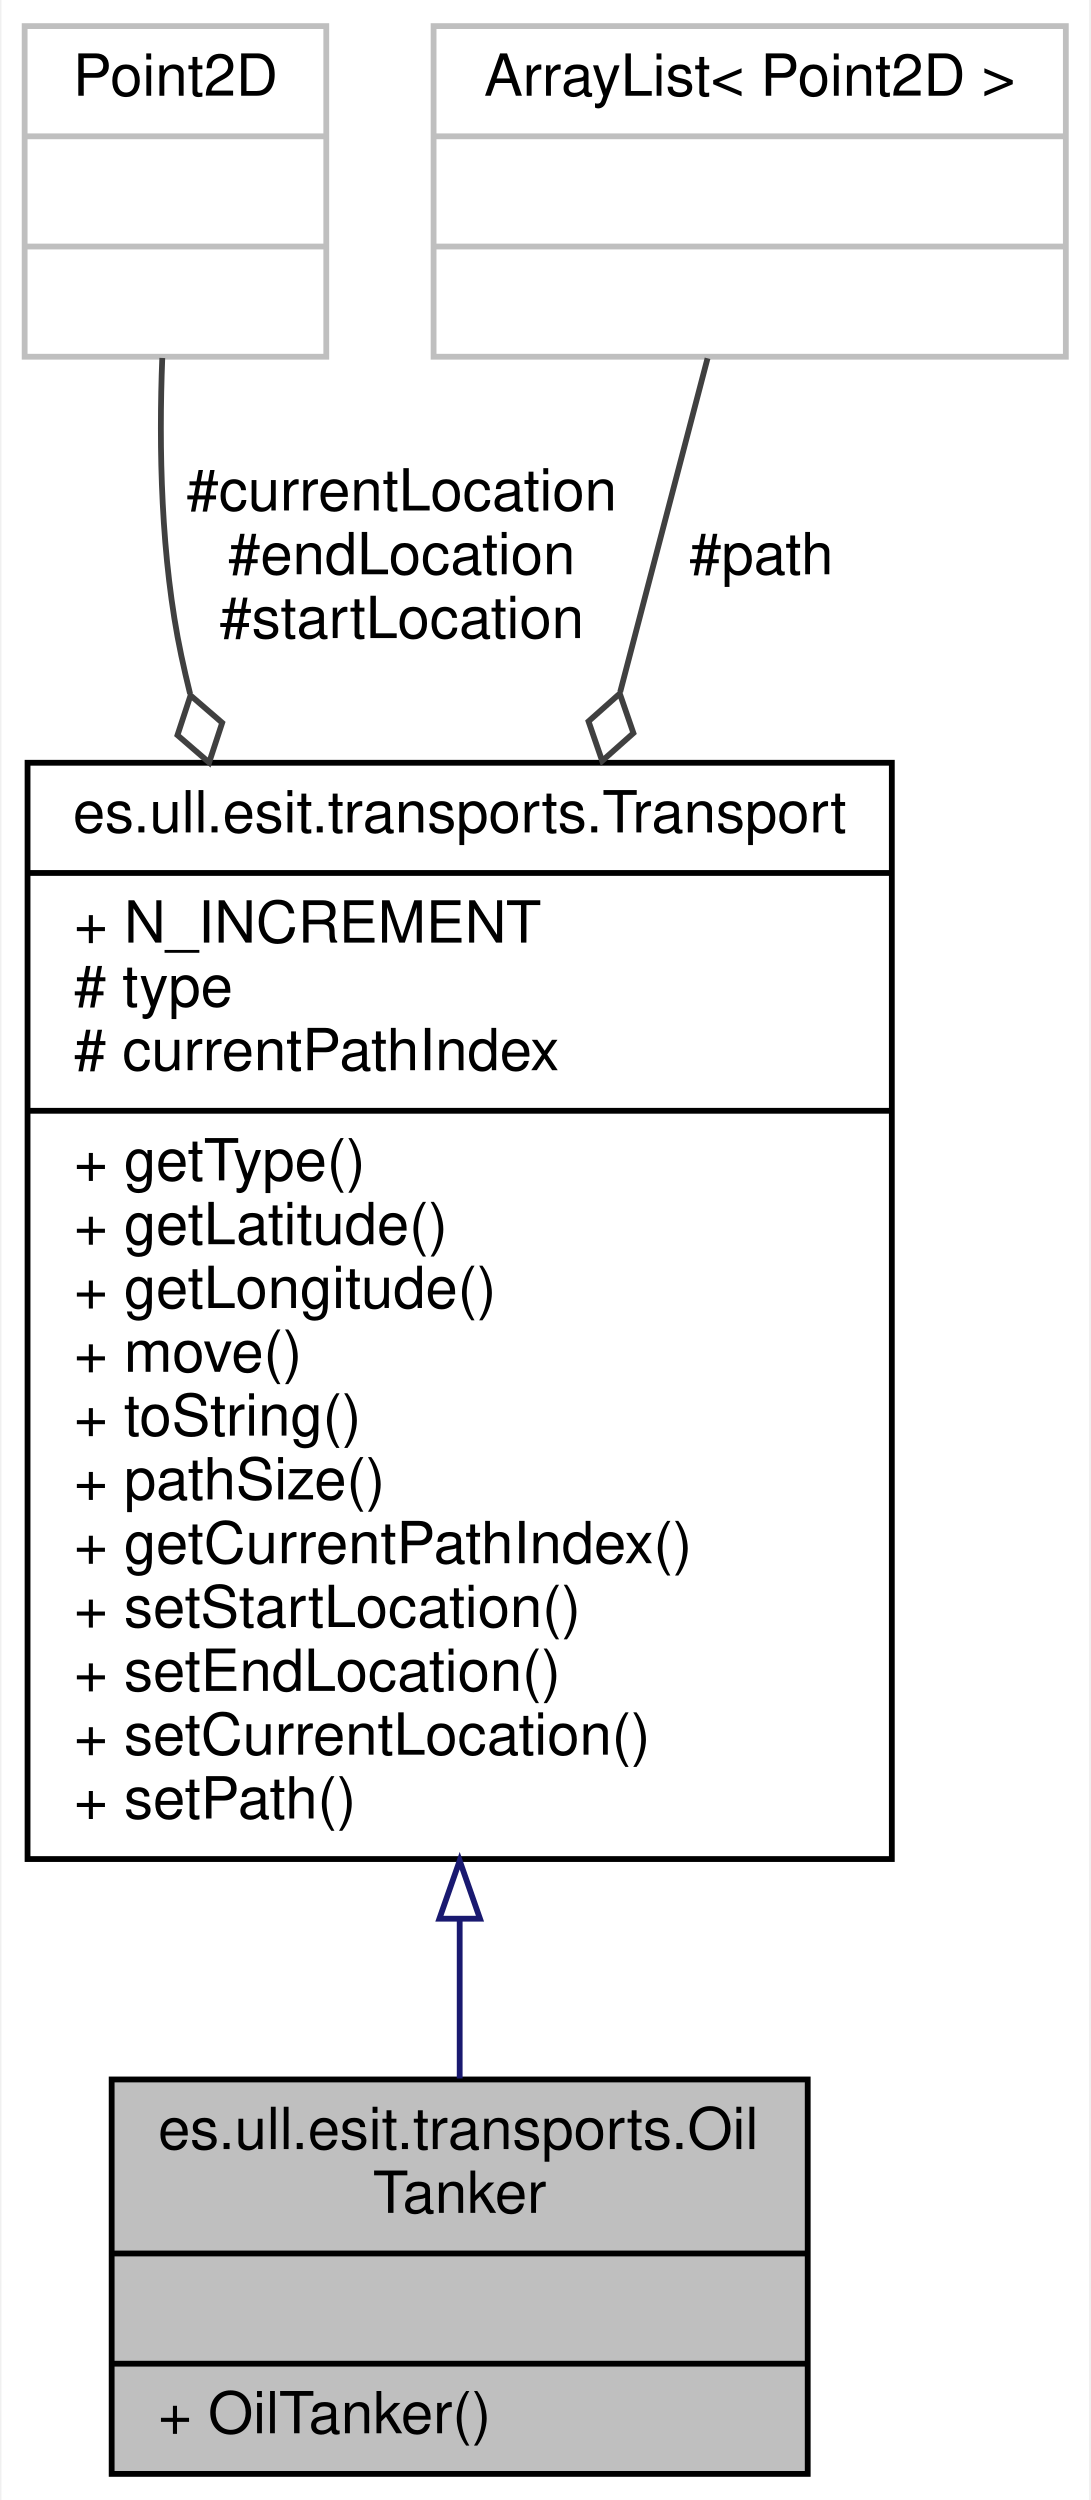
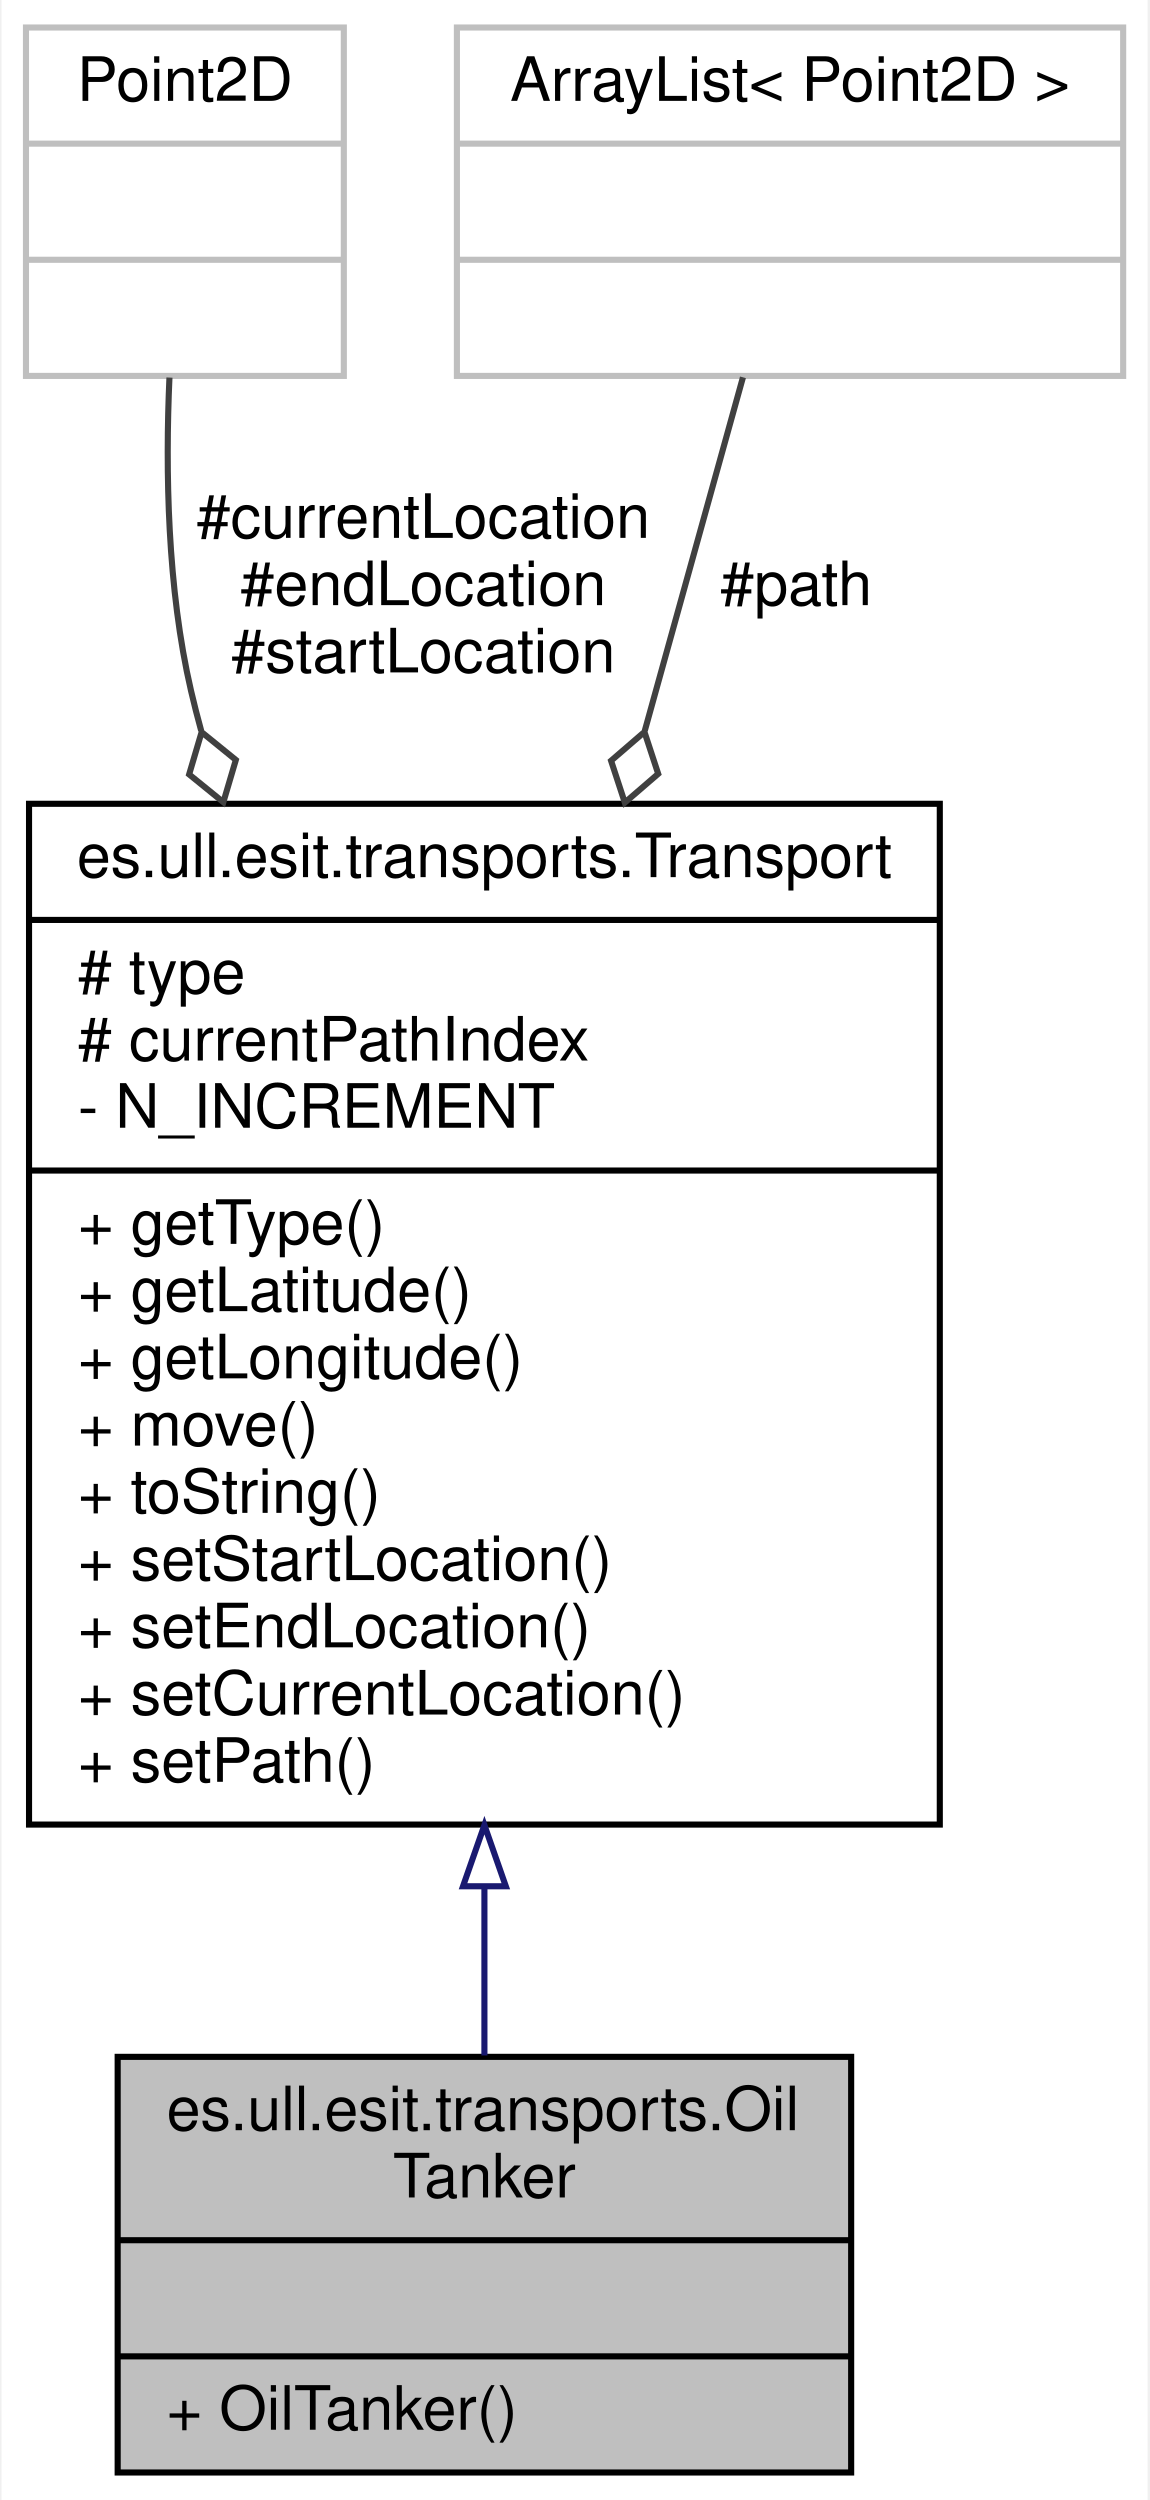
- <svg xmlns="http://www.w3.org/2000/svg" xmlns:xlink="http://www.w3.org/1999/xlink" width="188pt" height="431pt" viewBox="0.00 0.00 187.50 431.00">
-   <g id="graph0" class="graph" transform="scale(1 1) rotate(0) translate(4 427)">
-     <polygon fill="white" stroke="none" points="-4,4 -4,-427 183.5,-427 183.5,4 -4,4" />
+ <svg xmlns="http://www.w3.org/2000/svg" xmlns:xlink="http://www.w3.org/1999/xlink" width="188pt" height="409pt" viewBox="0.00 0.00 187.50 409.00">
+   <g id="graph0" class="graph" transform="scale(1 1) rotate(0) translate(4 405)">
+     <polygon fill="white" stroke="none" points="-4,4 -4,-405 183.5,-405 183.5,4 -4,4" />
    <g id="node1" class="node">
      <polygon fill="#bfbfbf" stroke="black" points="15,-0.5 15,-68.5 135,-68.5 135,-0.5 15,-0.5" />
      <text text-anchor="start" x="23" y="-56.5" font-family="Helvetica,sans-Serif" font-size="10.00">es.ull.esit.transports.Oil</text>
      <text text-anchor="middle" x="75" y="-45.5" font-family="Helvetica,sans-Serif" font-size="10.00">Tanker</text>
      <polyline fill="none" stroke="black" points="15,-38.5 135,-38.5 " />
      <text text-anchor="middle" x="75" y="-26.5" font-family="Helvetica,sans-Serif" font-size="10.00"> </text>
      <polyline fill="none" stroke="black" points="15,-19.5 135,-19.5 " />
      <text text-anchor="start" x="23" y="-7.5" font-family="Helvetica,sans-Serif" font-size="10.00">+ OilTanker()</text>
    </g>
    <g id="node2" class="node">
      <g id="a_node2">
        <a xlink:href="classes_1_1ull_1_1esit_1_1transports_1_1_transport.html" target="_top" xlink:title="Abstract class to represent a transport. ">
-           <polygon fill="white" stroke="black" points="0.5,-106.5 0.5,-295.5 149.5,-295.5 149.5,-106.5 0.5,-106.5" />
-           <text text-anchor="middle" x="75" y="-283.5" font-family="Helvetica,sans-Serif" font-size="10.00">es.ull.esit.transports.Transport</text>
-           <polyline fill="none" stroke="black" points="0.5,-276.5 149.5,-276.5 " />
-           <text text-anchor="start" x="8.5" y="-264.5" font-family="Helvetica,sans-Serif" font-size="10.00">+ N_INCREMENT</text>
-           <text text-anchor="start" x="8.5" y="-253.5" font-family="Helvetica,sans-Serif" font-size="10.00"># type</text>
-           <text text-anchor="start" x="8.5" y="-242.5" font-family="Helvetica,sans-Serif" font-size="10.00"># currentPathIndex</text>
-           <polyline fill="none" stroke="black" points="0.5,-235.5 149.5,-235.5 " />
-           <text text-anchor="start" x="8.5" y="-223.5" font-family="Helvetica,sans-Serif" font-size="10.00">+ getType()</text>
-           <text text-anchor="start" x="8.5" y="-212.5" font-family="Helvetica,sans-Serif" font-size="10.00">+ getLatitude()</text>
-           <text text-anchor="start" x="8.5" y="-201.5" font-family="Helvetica,sans-Serif" font-size="10.00">+ getLongitude()</text>
-           <text text-anchor="start" x="8.5" y="-190.5" font-family="Helvetica,sans-Serif" font-size="10.00">+ move()</text>
-           <text text-anchor="start" x="8.5" y="-179.5" font-family="Helvetica,sans-Serif" font-size="10.00">+ toString()</text>
-           <text text-anchor="start" x="8.5" y="-168.5" font-family="Helvetica,sans-Serif" font-size="10.00">+ pathSize()</text>
-           <text text-anchor="start" x="8.5" y="-157.5" font-family="Helvetica,sans-Serif" font-size="10.00">+ getCurrentPathIndex()</text>
+           <polygon fill="white" stroke="black" points="0.5,-106.5 0.5,-273.5 149.5,-273.5 149.5,-106.5 0.5,-106.5" />
+           <text text-anchor="middle" x="75" y="-261.5" font-family="Helvetica,sans-Serif" font-size="10.00">es.ull.esit.transports.Transport</text>
+           <polyline fill="none" stroke="black" points="0.5,-254.5 149.5,-254.5 " />
+           <text text-anchor="start" x="8.5" y="-242.5" font-family="Helvetica,sans-Serif" font-size="10.00"># type</text>
+           <text text-anchor="start" x="8.5" y="-231.5" font-family="Helvetica,sans-Serif" font-size="10.00"># currentPathIndex</text>
+           <text text-anchor="start" x="8.5" y="-220.5" font-family="Helvetica,sans-Serif" font-size="10.00">- N_INCREMENT</text>
+           <polyline fill="none" stroke="black" points="0.5,-213.5 149.5,-213.5 " />
+           <text text-anchor="start" x="8.5" y="-201.5" font-family="Helvetica,sans-Serif" font-size="10.00">+ getType()</text>
+           <text text-anchor="start" x="8.5" y="-190.5" font-family="Helvetica,sans-Serif" font-size="10.00">+ getLatitude()</text>
+           <text text-anchor="start" x="8.5" y="-179.5" font-family="Helvetica,sans-Serif" font-size="10.00">+ getLongitude()</text>
+           <text text-anchor="start" x="8.5" y="-168.5" font-family="Helvetica,sans-Serif" font-size="10.00">+ move()</text>
+           <text text-anchor="start" x="8.5" y="-157.5" font-family="Helvetica,sans-Serif" font-size="10.00">+ toString()</text>
          <text text-anchor="start" x="8.5" y="-146.5" font-family="Helvetica,sans-Serif" font-size="10.00">+ setStartLocation()</text>
          <text text-anchor="start" x="8.5" y="-135.5" font-family="Helvetica,sans-Serif" font-size="10.00">+ setEndLocation()</text>
          <text text-anchor="start" x="8.5" y="-124.5" font-family="Helvetica,sans-Serif" font-size="10.00">+ setCurrentLocation()</text>
          <text text-anchor="start" x="8.5" y="-113.5" font-family="Helvetica,sans-Serif" font-size="10.00">+ setPath()</text>
        </a>
      </g>
    </g>
    <g id="edge1" class="edge">
-       <path fill="none" stroke="midnightblue" d="M75,-95.946C75,-86.218 75,-76.929 75,-68.678" />
-       <polygon fill="none" stroke="midnightblue" points="71.5,-96.217 75,-106.217 78.5,-96.218 71.5,-96.217" />
+       <path fill="none" stroke="midnightblue" d="M75,-96.166C75,-86.435 75,-77.066 75,-68.722" />
+       <polygon fill="none" stroke="midnightblue" points="71.5,-96.409 75,-106.409 78.5,-96.409 71.5,-96.409" />
    </g>
    <g id="node3" class="node">
-       <polygon fill="white" stroke="#bfbfbf" points="0,-365.5 0,-422.5 52,-422.5 52,-365.5 0,-365.5" />
-       <text text-anchor="middle" x="26" y="-410.5" font-family="Helvetica,sans-Serif" font-size="10.00">Point2D</text>
-       <polyline fill="none" stroke="#bfbfbf" points="0,-403.5 52,-403.5 " />
-       <text text-anchor="middle" x="26" y="-391.5" font-family="Helvetica,sans-Serif" font-size="10.00"> </text>
-       <polyline fill="none" stroke="#bfbfbf" points="0,-384.5 52,-384.5 " />
-       <text text-anchor="middle" x="26" y="-372.5" font-family="Helvetica,sans-Serif" font-size="10.00"> </text>
+       <polygon fill="white" stroke="#bfbfbf" points="0,-343.5 0,-400.5 52,-400.5 52,-343.5 0,-343.5" />
+       <text text-anchor="middle" x="26" y="-388.5" font-family="Helvetica,sans-Serif" font-size="10.00">Point2D</text>
+       <polyline fill="none" stroke="#bfbfbf" points="0,-381.5 52,-381.5 " />
+       <text text-anchor="middle" x="26" y="-369.5" font-family="Helvetica,sans-Serif" font-size="10.00"> </text>
+       <polyline fill="none" stroke="#bfbfbf" points="0,-362.5 52,-362.5 " />
+       <text text-anchor="middle" x="26" y="-350.5" font-family="Helvetica,sans-Serif" font-size="10.00"> </text>
    </g>
    <g id="edge2" class="edge">
-       <path fill="none" stroke="#404040" d="M23.726,-365.288C23.125,-350.001 23.446,-330.773 27,-314 27.465,-311.806 27.974,-309.602 28.521,-307.391" />
-       <polygon fill="none" stroke="#404040" points="28.6,-307.108 26.346,-300.258 31.803,-295.543 34.056,-302.393 28.6,-307.108" />
-       <text text-anchor="middle" x="65" y="-339" font-family="Helvetica,sans-Serif" font-size="10.00"> #currentLocation</text>
-       <text text-anchor="middle" x="65" y="-328" font-family="Helvetica,sans-Serif" font-size="10.00">#endLocation</text>
-       <text text-anchor="middle" x="65" y="-317" font-family="Helvetica,sans-Serif" font-size="10.00">#startLocation</text>
+       <path fill="none" stroke="#404040" d="M23.471,-343.231C22.793,-327.928 23.122,-308.701 27,-292 27.505,-289.825 28.061,-287.642 28.664,-285.456" />
+       <polygon fill="none" stroke="#404040" points="28.736,-285.222 26.692,-278.307 32.29,-273.761 34.334,-280.676 28.736,-285.222" />
+       <text text-anchor="middle" x="65" y="-317" font-family="Helvetica,sans-Serif" font-size="10.00"> #currentLocation</text>
+       <text text-anchor="middle" x="65" y="-306" font-family="Helvetica,sans-Serif" font-size="10.00">#endLocation</text>
+       <text text-anchor="middle" x="65" y="-295" font-family="Helvetica,sans-Serif" font-size="10.00">#startLocation</text>
    </g>
    <g id="node4" class="node">
-       <polygon fill="white" stroke="#bfbfbf" points="70.5,-365.5 70.5,-422.5 179.5,-422.5 179.5,-365.5 70.5,-365.5" />
-       <text text-anchor="middle" x="125" y="-410.5" font-family="Helvetica,sans-Serif" font-size="10.00">ArrayList&lt; Point2D &gt;</text>
-       <polyline fill="none" stroke="#bfbfbf" points="70.5,-403.5 179.5,-403.5 " />
-       <text text-anchor="middle" x="125" y="-391.5" font-family="Helvetica,sans-Serif" font-size="10.00"> </text>
-       <polyline fill="none" stroke="#bfbfbf" points="70.5,-384.5 179.5,-384.5 " />
-       <text text-anchor="middle" x="125" y="-372.5" font-family="Helvetica,sans-Serif" font-size="10.00"> </text>
+       <polygon fill="white" stroke="#bfbfbf" points="70.5,-343.5 70.5,-400.5 179.5,-400.5 179.5,-343.5 70.5,-343.5" />
+       <text text-anchor="middle" x="125" y="-388.5" font-family="Helvetica,sans-Serif" font-size="10.00">ArrayList&lt; Point2D &gt;</text>
+       <polyline fill="none" stroke="#bfbfbf" points="70.5,-381.5 179.5,-381.5 " />
+       <text text-anchor="middle" x="125" y="-369.5" font-family="Helvetica,sans-Serif" font-size="10.00"> </text>
+       <polyline fill="none" stroke="#bfbfbf" points="70.5,-362.5 179.5,-362.5 " />
+       <text text-anchor="middle" x="125" y="-350.5" font-family="Helvetica,sans-Serif" font-size="10.00"> </text>
    </g>
    <g id="edge3" class="edge">
-       <path fill="none" stroke="#404040" d="M117.73,-365.227C113.639,-349.601 108.244,-328.99 102.669,-307.696" />
-       <polygon fill="none" stroke="#404040" points="102.6,-307.431 97.211,-302.64 99.561,-295.822 104.95,-300.614 102.6,-307.431" />
-       <text text-anchor="middle" x="127" y="-328" font-family="Helvetica,sans-Serif" font-size="10.00"> #path</text>
+       <path fill="none" stroke="#404040" d="M117.297,-343.269C112.906,-327.46 107.117,-306.623 101.238,-285.456" />
+       <polygon fill="none" stroke="#404040" points="101.182,-285.255 95.722,-280.544 97.97,-273.692 103.43,-278.403 101.182,-285.255" />
+       <text text-anchor="middle" x="126" y="-306" font-family="Helvetica,sans-Serif" font-size="10.00"> #path</text>
    </g>
  </g>
</svg>
